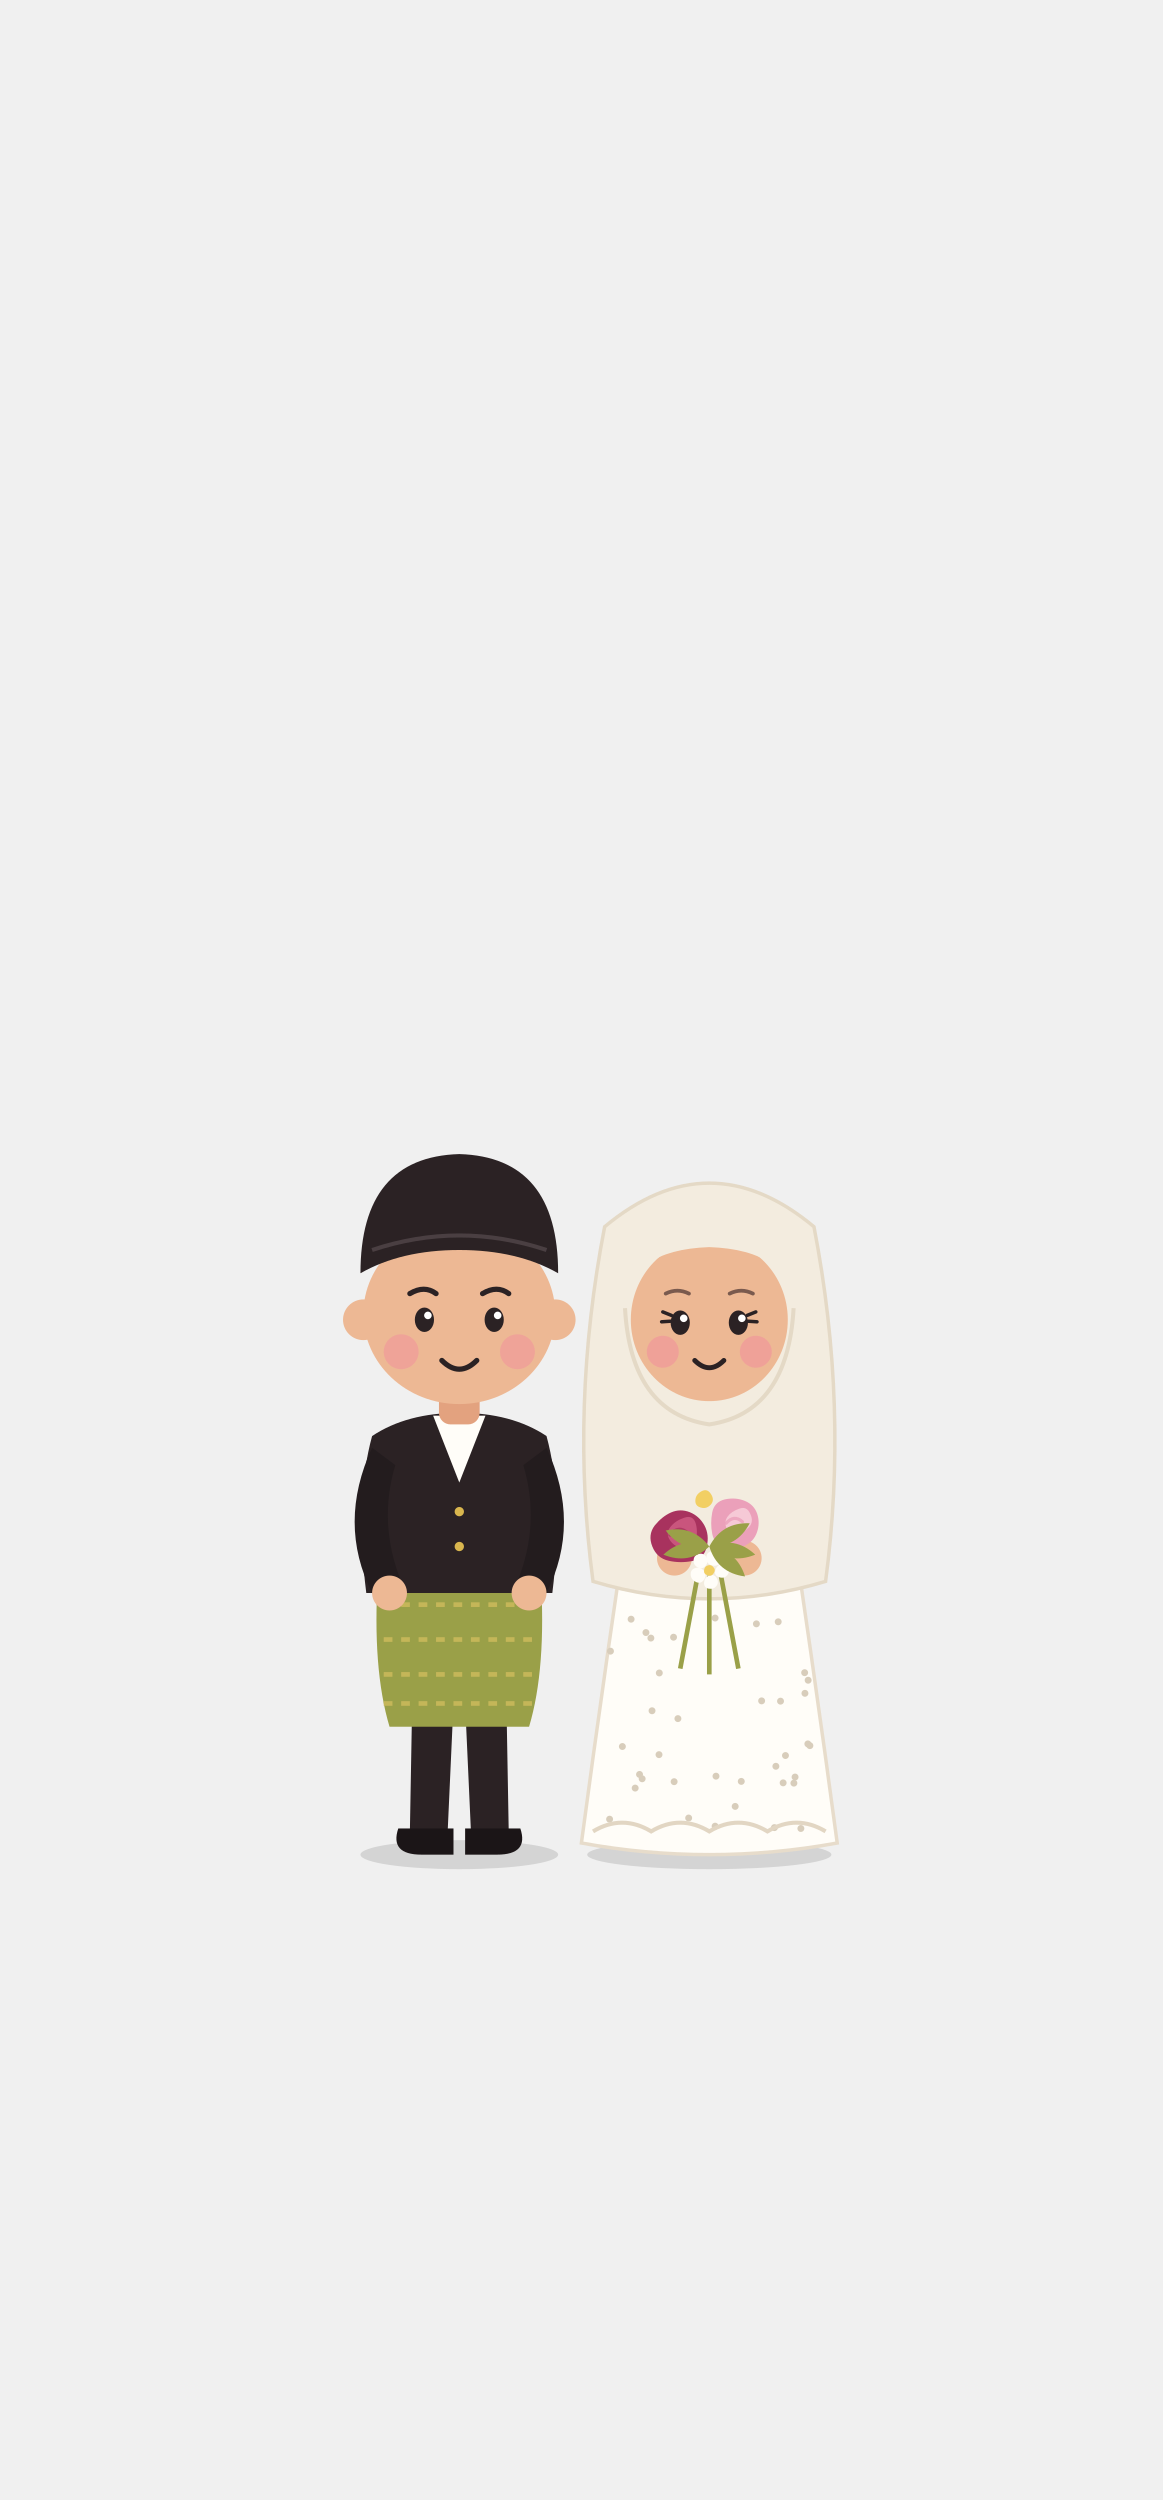
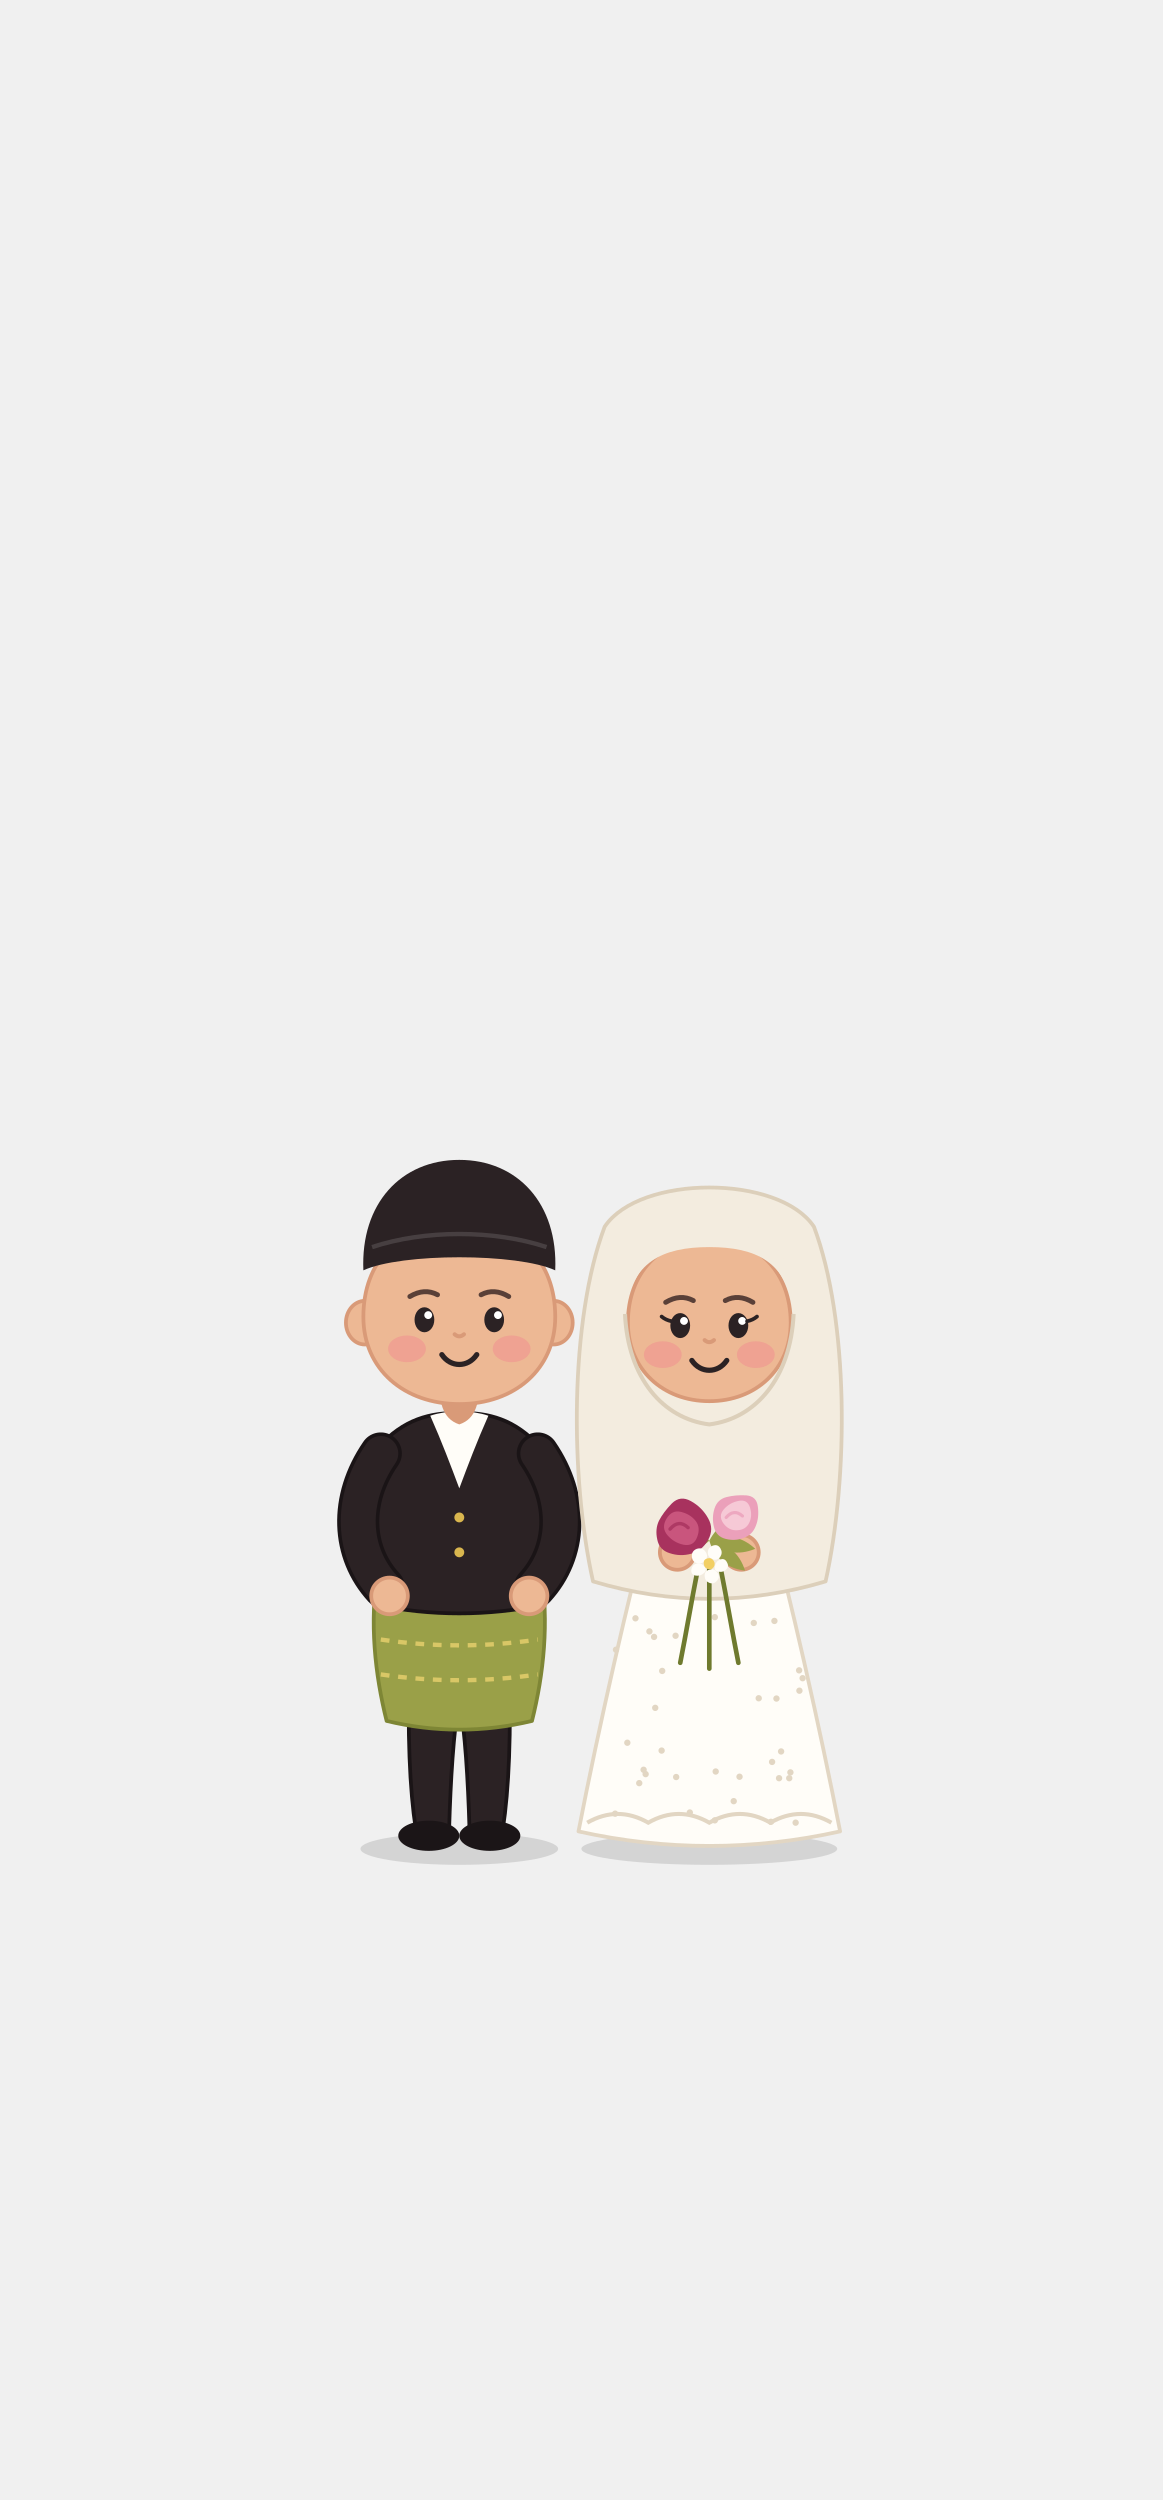
<svg xmlns="http://www.w3.org/2000/svg" viewBox="0 0 400 860">
  <defs>
    <filter id="rough" x="-10%" y="-10%" width="120%" height="120%">
      <feTurbulence type="fractalNoise" baseFrequency=".09" numOctaves="2" seed="3" />
      <feDisplacementMap in="SourceGraphic" scale="4.5" />
    </filter>
    <filter id="grain">
      <feTurbulence type="fractalNoise" baseFrequency=".9" numOctaves="2" seed="5" />
      <feColorMatrix values="0 0 0 0 .45  0 0 0 0 .35  0 0 0 0 .3  0 0 0 .16 0" />
      <feComposite in2="SourceGraphic" operator="in" />
    </filter>
+     <filter id="soft">
+       <feGaussianBlur stdDeviation=".35" />
+     </filter>
    <pattern id="dots" width="14" height="14" patternUnits="userSpaceOnUse">
      <circle cx="7" cy="7" r="1.3" fill="#fff" opacity=".35" />
    </pattern>
    <clipPath id="win">
      <path d="M70 640 V290 A130 130 0 0 1 330 290 V640Z" />
    </clipPath>
  </defs>
-   <g filter="url(#rough)" opacity="0" />
  <g transform="translate(158 424)">
-     <ellipse cx="0" cy="214" rx="34" ry="5" fill="#000" opacity=".12" />
-     <path d="M-16 150 L-17 206 L-4 206 L-2 162 L2 162 L4 206 L17 206 L16 150Z" fill="#2B2224" />
-     <path d="M-21 205 q-3 9 8 9 h11 v-9Z M21 205 q3 9 -8 9 h-11 v-9Z" fill="#1B1517" />
-     <path d="M-28 118 Q-30 150 -24 170 L24 170 Q30 150 28 118Z" fill="#9AA048" />
-     <path d="M-26 128 L26 128" stroke="#C9B85A" stroke-width="1.6" stroke-dasharray="3 3" opacity=".9" />
-     <path d="M-26 140 L26 140" stroke="#C9B85A" stroke-width="1.6" stroke-dasharray="3 3" opacity=".9" />
-     <path d="M-26 152 L26 152" stroke="#C9B85A" stroke-width="1.6" stroke-dasharray="3 3" opacity=".9" />
-     <path d="M-26 162 L26 162" stroke="#C9B85A" stroke-width="1.6" stroke-dasharray="3 3" opacity=".9" />
-     <path d="M-30 70 Q-36 92 -32 124 L32 124 Q36 92 30 70 Q18 62 0 62 Q-18 62 -30 70Z" fill="#2B2224" />
-     <path d="M-9 63 L0 86 L9 63Z" fill="#FFFDF8" />
-     <circle cx="0" cy="96" r="1.6" fill="#D9B64E" />
-     <circle cx="0" cy="108" r="1.6" fill="#D9B64E" />
-     <path d="M-30 74 Q-42 100 -30 124 Q-24 126 -20 120 Q-28 100 -22 80Z" fill="#231C1E" />
-     <path d="M30 74 Q42 100 30 124 Q24 126 20 120 Q28 100 22 80Z" fill="#231C1E" />
-     <circle cx="-24" cy="124" r="6" fill="#EDB894" />
-     <circle cx="24" cy="124" r="6" fill="#EDB894" />
-     <rect x="-7" y="52" width="14" height="14" rx="4" fill="#E3A27F" />
-     <circle cx="-33" cy="30" r="7" fill="#EDB894" />
-     <circle cx="33" cy="30" r="7" fill="#EDB894" />
-     <ellipse cx="0" cy="28" rx="33" ry="31" fill="#EDB894" />
-     <path d="M-34 14 Q-34 -26 0 -27 Q34 -26 34 14 Q20 6 0 6 Q-20 6 -34 14Z" fill="#2B2224" />
-     <path d="M-30 6 Q0 -4 30 6" stroke="#4A3F42" stroke-width="1.4" fill="none" />
-     <ellipse cx="-12" cy="30" rx="3.3" ry="4.2" fill="#2B2224" />
-     <circle cx="-10.8" cy="28.5" r="1.3" fill="#fff" />
-     <ellipse cx="12" cy="30" rx="3.3" ry="4.2" fill="#2B2224" />
-     <circle cx="13.2" cy="28.5" r="1.3" fill="#fff" />
-     <path d="M-17 21 q5 -3 9 0 M8 21 q5 -3 9 0" stroke="#2B2224" stroke-width="1.8" fill="none" stroke-linecap="round" />
-     <circle cx="-20" cy="41" r="6" fill="#F09A9A" opacity=".7" />
-     <circle cx="20" cy="41" r="6" fill="#F09A9A" opacity=".7" />
-     <path d="M-6 44 Q0 50 6 44" stroke="#2B2224" stroke-width="1.8" fill="none" stroke-linecap="round" />
+     <ellipse cx="0" cy="212" rx="34" ry="5.5" fill="#000" opacity=".12" />
+     <path d="M-17 146 C-18 172 -17 192 -15 205 Q-9 208 -3.5 205 C-3 188 -2 172 0 160 C2 172 3 188 3.5 205 Q9 208 15 205 C17 192 18 172 17 146Z" fill="#2B2224" stroke="#1A1416" stroke-width="1.3" stroke-linejoin="round" />
+     <ellipse cx="-10.5" cy="207.5" rx="10.5" ry="5.2" fill="#1B1517" />
+     <ellipse cx="10.5" cy="207.5" rx="10.5" ry="5.2" fill="#1B1517" />
+     <path d="M-28 116 C-31 134 -29 152 -25 168 Q0 174 25 168 C29 152 31 134 28 116Z" fill="#9AA048" stroke="#7E8635" stroke-width="1.3" stroke-linejoin="round" />
+     <path d="M-27 128 Q0 132 27 128" stroke="#D9C766" stroke-width="1.5" fill="none" stroke-dasharray="3 3" />
+     <path d="M-27 140 Q0 144 27 140" stroke="#D9C766" stroke-width="1.5" fill="none" stroke-dasharray="3 3" />
+     <path d="M-27 152 Q0 156 27 152" stroke="#D9C766" stroke-width="1.5" fill="none" stroke-dasharray="3 3" />
+     <path d="M-28 74 C-35 90 -34 110 -29 128 Q0 134 29 128 C34 110 35 90 28 74 C19 64 10 62 0 62 C-10 62 -19 64 -28 74Z" fill="#2B2224" stroke="#1A1416" stroke-width="1.3" stroke-linejoin="round" />
+     <path d="M-10 63 C-6 72 -3 80 0 88 C3 80 6 72 10 63 C4 61 -4 61 -10 63Z" fill="#FFFDF8" />
+     <circle cx="0" cy="98" r="1.7" fill="#D9B64E" />
+     <circle cx="0" cy="110" r="1.7" fill="#D9B64E" />
+     <path d="M-27 76 C-38 92 -37 110 -26 122" stroke="#1A1416" stroke-width="14.5" fill="none" stroke-linecap="round" />
+     <path d="M-27 76 C-38 92 -37 110 -26 122" stroke="#2B2224" stroke-width="12" fill="none" stroke-linecap="round" />
+     <circle cx="-24" cy="125" r="6.3" fill="#EDB894" stroke="#D99A78" stroke-width="1.3" stroke-linejoin="round" />
+     <path d="M27 76 C38 92 37 110 26 122" stroke="#1A1416" stroke-width="14.5" fill="none" stroke-linecap="round" />
+     <path d="M27 76 C38 92 37 110 26 122" stroke="#2B2224" stroke-width="12" fill="none" stroke-linecap="round" />
+     <circle cx="24" cy="125" r="6.3" fill="#EDB894" stroke="#D99A78" stroke-width="1.3" stroke-linejoin="round" />
+     <path d="M-7 50 C-7 58 -6 64 0 66 C6 64 7 58 7 50Z" fill="#D99A78" />
+     <ellipse cx="-32.5" cy="31" rx="6.5" ry="7.5" fill="#EDB894" stroke="#D99A78" stroke-width="1.3" stroke-linejoin="round" />
+     <ellipse cx="32.5" cy="31" rx="6.5" ry="7.5" fill="#EDB894" stroke="#D99A78" stroke-width="1.3" stroke-linejoin="round" />
+     <path d="M0 -3 C21 -3 33 10 33 29 C33 47 19 59 0 59 C-19 59 -33 47 -33 29 C-33 10 -21 -3 0 -3Z" fill="#EDB894" stroke="#D99A78" stroke-width="1.3" stroke-linejoin="round" />
+     <path d="M-33 13 C-34 -10 -20 -25 0 -25 C20 -25 34 -10 33 13 C20 7 -20 7 -33 13Z" fill="#2B2224" />
+     <path d="M-30 5 C-12 -1 12 -1 30 5" stroke="#ffffff22" stroke-width="1.5" fill="none" />
+     <ellipse cx="-12" cy="30" rx="3.4" ry="4.3" fill="#2B2224" />
+     <circle cx="-10.7" cy="28.4" r="1.35" fill="#fff" />
+     <ellipse cx="12" cy="30" rx="3.4" ry="4.3" fill="#2B2224" />
+     <circle cx="13.3" cy="28.4" r="1.35" fill="#fff" />
+     <path d="M-17 22 q5 -3 9.5 -.6 M7.5 21.4 q4.5 -2.4 9.5 .6" stroke="#5A4038" stroke-width="1.7" fill="none" stroke-linecap="round" />
+     <ellipse cx="-18" cy="40" rx="6.5" ry="4.6" fill="#F0908F" opacity=".55" />
+     <ellipse cx="18" cy="40" rx="6.5" ry="4.6" fill="#F0908F" opacity=".55" />
+     <path d="M-1.6 35 q1.6 1.4 3.2 0" stroke="#D99A78" stroke-width="1.4" fill="none" stroke-linecap="round" />
+     <path d="M-6 42 C-3 46.5 3 46.5 6 42" stroke="#2B2224" stroke-width="1.8" fill="none" stroke-linecap="round" />
  </g>
  <g transform="translate(244 424)">
-     <ellipse cx="0" cy="214" rx="42" ry="5" fill="#000" opacity=".12" />
-     <path d="M-24 70 Q-36 150 -44 210 Q0 218 44 210 Q36 150 24 70Z" fill="#FFFDF8" stroke="#E7DCCB" stroke-width="1.2" />
-     <circle cx="23.7" cy="133.9" r="1.2" fill="#D8CDBB" />
-     <circle cx="-34.3" cy="201.8" r="1.2" fill="#D8CDBB" />
-     <circle cx="2.0" cy="132.6" r="1.2" fill="#D8CDBB" />
-     <circle cx="3.1" cy="122.3" r="1.2" fill="#D8CDBB" />
-     <circle cx="2.0" cy="204.2" r="1.2" fill="#D8CDBB" />
-     <circle cx="26.2" cy="179.9" r="1.2" fill="#D8CDBB" />
-     <circle cx="-17.2" cy="151.5" r="1.2" fill="#D8CDBB" />
-     <circle cx="-24.0" cy="186.4" r="1.2" fill="#D8CDBB" />
-     <circle cx="2.3" cy="187.0" r="1.2" fill="#D8CDBB" />
-     <circle cx="-12.3" cy="139.2" r="1.2" fill="#D8CDBB" />
-     <circle cx="22.4" cy="204.7" r="1.2" fill="#D8CDBB" />
-     <circle cx="25.4" cy="189.3" r="1.2" fill="#D8CDBB" />
-     <circle cx="22.9" cy="183.6" r="1.2" fill="#D8CDBB" />
-     <circle cx="-19.7" cy="164.5" r="1.2" fill="#D8CDBB" />
-     <circle cx="-10.4" cy="122.5" r="1.2" fill="#D8CDBB" />
-     <circle cx="-34.0" cy="144.0" r="1.2" fill="#D8CDBB" />
-     <circle cx="-17.3" cy="179.6" r="1.2" fill="#D8CDBB" />
-     <circle cx="32.9" cy="158.5" r="1.2" fill="#D8CDBB" />
-     <circle cx="31.5" cy="205.0" r="1.2" fill="#D8CDBB" />
-     <circle cx="32.8" cy="151.4" r="1.2" fill="#D8CDBB" />
-     <circle cx="-20.1" cy="139.5" r="1.2" fill="#D8CDBB" />
-     <circle cx="-21.8" cy="137.6" r="1.2" fill="#D8CDBB" />
-     <circle cx="8.9" cy="197.4" r="1.2" fill="#D8CDBB" />
-     <circle cx="24.5" cy="161.2" r="1.2" fill="#D8CDBB" />
-     <circle cx="11.0" cy="188.8" r="1.2" fill="#D8CDBB" />
-     <circle cx="-29.9" cy="176.8" r="1.2" fill="#D8CDBB" />
-     <circle cx="29.5" cy="187.3" r="1.2" fill="#D8CDBB" />
-     <circle cx="18.0" cy="161.1" r="1.2" fill="#D8CDBB" />
-     <circle cx="-23.1" cy="187.9" r="1.2" fill="#D8CDBB" />
-     <circle cx="-12.1" cy="188.9" r="1.2" fill="#D8CDBB" />
-     <circle cx="34.0" cy="154.0" r="1.2" fill="#D8CDBB" />
-     <circle cx="-7.1" cy="201.4" r="1.2" fill="#D8CDBB" />
-     <circle cx="16.2" cy="134.6" r="1.2" fill="#D8CDBB" />
-     <circle cx="-26.9" cy="133.0" r="1.2" fill="#D8CDBB" />
-     <circle cx="29.1" cy="189.4" r="1.2" fill="#D8CDBB" />
-     <circle cx="-25.5" cy="191.1" r="1.2" fill="#D8CDBB" />
-     <circle cx="34.6" cy="176.5" r="1.2" fill="#D8CDBB" />
-     <circle cx="-10.8" cy="167.2" r="1.2" fill="#D8CDBB" />
-     <circle cx="-26.6" cy="121.2" r="1.2" fill="#D8CDBB" />
-     <circle cx="33.9" cy="175.9" r="1.2" fill="#D8CDBB" />
-     <path d="M-40 206 q10 -6 20 0 q10 -6 20 0 q10 -6 20 0 q10 -6 20 0" stroke="#E2D6C3" stroke-width="1.4" fill="none" />
-     <path d="M-36 -2 Q-48 60 -40 120 Q0 132 40 120 Q48 60 36 -2 Q0 -32 -36 -2Z" fill="#F3ECDF" stroke="#E4D9C6" stroke-width="1.2" />
-     <ellipse cx="0" cy="30" rx="27" ry="28" fill="#EDB894" />
-     <path d="M-29 26 Q-30 -2 0 -3 Q30 -2 29 26 Q28 6 0 5 Q-28 6 -29 26Z" fill="#F3ECDF" />
-     <path d="M-29 26 Q-27 62 0 66 Q27 62 29 26" stroke="#E4D9C6" stroke-width="1.4" fill="none" />
-     <ellipse cx="-10" cy="31" rx="3.3" ry="4.2" fill="#2B2224" />
-     <circle cx="-8.8" cy="29.5" r="1.3" fill="#fff" />
-     <ellipse cx="10" cy="31" rx="3.3" ry="4.2" fill="#2B2224" />
-     <circle cx="11.2" cy="29.5" r="1.3" fill="#fff" />
-     <path d="M-13 28.5 l-3 -1.2 M13 28.5 l3 -1.2 M-13.4 30.5 l-3 .2 M13.4 30.5 l3 .2" stroke="#2B2224" stroke-width="1.2" stroke-linecap="round" />
-     <path d="M-15 21 q4 -2 8 0 M7 21 q4 -2 8 0" stroke="#7A5A4E" stroke-width="1.3" fill="none" stroke-linecap="round" />
-     <circle cx="-16" cy="41" r="5.5" fill="#F09A9A" opacity=".75" />
-     <circle cx="16" cy="41" r="5.5" fill="#F09A9A" opacity=".75" />
-     <path d="M-5 44 Q0 49 5 44" stroke="#2B2224" stroke-width="1.7" fill="none" stroke-linecap="round" />
-     <circle cx="-12" cy="112" r="6" fill="#EDB894" />
-     <circle cx="12" cy="112" r="6" fill="#EDB894" />
-     <path d="M-4 118 L-10 150 M0 118 L0 152 M4 118 L10 150" stroke="#9AA048" stroke-width="1.6" />
-     <path d="M0.1 104.0 L-0.9 108.1 Q-1.8 112.2 -5.9 113.0 Q-10.0 113.8 -14.0 112.9 Q-18.0 112.0 -19.6 108.0 Q-21.2 104.0 -18.8 100.8 Q-16.3 97.7 -13.2 96.3 Q-10.0 94.9 -6.7 96.2 Q-3.5 97.5 -1.7 100.7 Q0.1 104.0 -0.9 108.1 Z" fill="#A8325E" opacity="1" />
-     <path d="M-3.8 103.5 L-4.9 106.3 Q-6.0 109.1 -8.9 108.7 Q-11.9 108.2 -13.5 105.9 Q-15.1 103.5 -13.4 101.3 Q-11.7 99.1 -8.6 98.1 Q-5.5 97.0 -4.6 100.3 Q-3.8 103.5 -4.9 106.3 Z" fill="#C9557D" opacity="1" />
-     <path d="M-13.5 104.0 q3.0 -3.5 6.2 -0.5" stroke="#A8325E" stroke-width="1.2" fill="none" stroke-linecap="round" opacity=".8" />
-     <path d="M17.5 100.0 L16.4 103.1 Q15.3 106.3 12.1 107.8 Q9.0 109.3 5.4 108.3 Q1.7 107.3 1.0 103.6 Q0.3 100.0 1.0 96.3 Q1.7 92.7 5.3 91.8 Q9.0 91.0 12.2 92.3 Q15.4 93.6 16.5 96.8 Q17.5 100.0 16.4 103.1 Z" fill="#EBA0BA" opacity="1" />
-     <path d="M15.4 99.5 L13.6 101.4 Q11.8 103.2 9.4 103.7 Q7.0 104.2 6.0 101.9 Q5.0 99.5 6.3 97.7 Q7.6 95.9 10.3 95.0 Q12.9 94.0 14.1 96.8 Q15.4 99.5 13.6 101.4 Z" fill="#F6C9D6" opacity="1" />
-     <path d="M5.8 100.0 q2.7 -3.1 5.6 -0.5" stroke="#EBA0BA" stroke-width="1.1" fill="none" stroke-linecap="round" opacity=".8" />
-     <path d="M7.3 116.2 L6.3 117.7 Q5.3 119.1 3.5 118.6 Q1.7 118.1 2.0 116.5 Q2.3 114.8 3.8 114.1 Q5.3 113.4 6.3 114.8 Q7.3 116.2 6.3 117.7 Z" fill="#FFFDF8" opacity="1" />
-     <path d="M3.4 120.3 L2.5 121.5 Q1.6 122.8 -0.2 122.5 Q-1.9 122.2 -1.8 120.4 Q-1.6 118.5 0.0 118.0 Q1.7 117.4 2.5 118.8 Q3.4 120.3 2.5 121.5 Z" fill="#FFFDF8" opacity="1" />
-     <path d="M-0.7 117.7 L-1.8 119.4 Q-2.9 121.0 -4.6 120.2 Q-6.3 119.4 -6.4 117.7 Q-6.5 115.9 -4.8 115.4 Q-3.1 114.9 -1.9 116.3 Q-0.7 117.7 -1.8 119.4 Z" fill="#FFFDF8" opacity="1" />
-     <path d="M-0.1 112.9 L-1.1 114.4 Q-2.1 115.9 -3.7 115.3 Q-5.4 114.6 -5.4 112.9 Q-5.4 111.1 -3.8 110.6 Q-2.1 110.1 -1.1 111.5 Q-0.1 112.9 -1.1 114.4 Z" fill="#FFFDF8" opacity="1" />
-     <path d="M5.2 112.0 L4.0 113.5 Q2.7 115.0 0.9 114.5 Q-1.0 114.0 -1.0 112.0 Q-1.1 110.0 0.7 109.7 Q2.6 109.5 3.9 110.8 Q5.2 112.0 4.0 113.5 Z" fill="#FFFDF8" opacity="1" />
-     <path d="M2.3 116.0 L1.5 117.2 Q0.8 118.4 -0.6 117.9 Q-2.0 117.5 -1.8 116.1 Q-1.6 114.8 -0.5 114.5 Q0.6 114.1 1.4 115.1 Q2.3 116.0 1.5 117.2 Z" fill="#F2CF63" opacity="1" />
-     <path d="M1.9 92.0 L0.5 93.6 Q-1.0 95.2 -2.9 94.6 Q-4.9 94.1 -4.8 92.1 Q-4.7 90.1 -2.7 89.0 Q-0.7 87.9 0.6 90.0 Q1.9 92.0 0.5 93.6 Z" fill="#F2CF63" opacity="1" />
-     <path d="M0.0 108.0 Q9.5 108.4 13.9 100.0 Q4.4 99.6 0.0 108.0Z" fill="#9AA048" />
-     <path d="M0.0 108.0 Q7.0 114.4 15.8 110.8 Q8.8 104.3 0.0 108.0Z" fill="#9AA048" />
-     <path d="M0.0 108.0 Q2.8 117.1 12.3 118.3 Q9.4 109.2 0.0 108.0Z" fill="#9AA048" />
-     <path d="M0.0 108.0 Q-8.8 104.3 -15.8 110.8 Q-7.0 114.4 0.0 108.0Z" fill="#9AA048" />
-     <path d="M0.0 108.0 Q-5.8 100.5 -15.0 102.5 Q-9.3 110.1 0.0 108.0Z" fill="#9AA048" />
+     <ellipse cx="0" cy="212" rx="44" ry="5.5" fill="#000" opacity=".12" />
+     <path d="M-19 92 C-28 126 -38 170 -45 206 Q0 216 45 206 C38 170 28 126 19 92Z" fill="#FFFDF8" stroke="#E2D6C3" stroke-width="1.3" stroke-linejoin="round" />
+     <circle cx="22.4" cy="133.6" r="1.1" fill="#E2D6C3" />
+     <circle cx="-32.4" cy="199.9" r="1.1" fill="#E2D6C3" />
+     <circle cx="1.9" cy="132.3" r="1.1" fill="#E2D6C3" />
+     <circle cx="2.9" cy="122.3" r="1.1" fill="#E2D6C3" />
+     <circle cx="1.9" cy="202.2" r="1.1" fill="#E2D6C3" />
+     <circle cx="24.7" cy="178.5" r="1.1" fill="#E2D6C3" />
+     <circle cx="-16.2" cy="150.8" r="1.1" fill="#E2D6C3" />
+     <circle cx="-22.6" cy="184.8" r="1.1" fill="#E2D6C3" />
+     <circle cx="2.2" cy="185.4" r="1.1" fill="#E2D6C3" />
+     <circle cx="-11.6" cy="138.7" r="1.1" fill="#E2D6C3" />
+     <circle cx="21.2" cy="202.7" r="1.1" fill="#E2D6C3" />
+     <circle cx="24.0" cy="187.7" r="1.1" fill="#E2D6C3" />
+     <circle cx="21.6" cy="182.1" r="1.1" fill="#E2D6C3" />
+     <circle cx="-18.6" cy="163.5" r="1.1" fill="#E2D6C3" />
+     <circle cx="-9.8" cy="122.4" r="1.1" fill="#E2D6C3" />
+     <circle cx="-32.1" cy="143.5" r="1.1" fill="#E2D6C3" />
+     <circle cx="-16.4" cy="178.2" r="1.1" fill="#E2D6C3" />
+     <circle cx="31.0" cy="157.6" r="1.1" fill="#E2D6C3" />
+     <circle cx="29.7" cy="203.0" r="1.1" fill="#E2D6C3" />
+     <circle cx="30.9" cy="150.6" r="1.1" fill="#E2D6C3" />
+     <circle cx="-19.0" cy="139.1" r="1.1" fill="#E2D6C3" />
+     <circle cx="-20.6" cy="137.2" r="1.1" fill="#E2D6C3" />
+     <circle cx="8.4" cy="195.6" r="1.1" fill="#E2D6C3" />
+     <circle cx="23.1" cy="160.3" r="1.1" fill="#E2D6C3" />
+     <circle cx="10.4" cy="187.2" r="1.1" fill="#E2D6C3" />
+     <circle cx="-28.2" cy="175.5" r="1.1" fill="#E2D6C3" />
+     <circle cx="27.9" cy="185.7" r="1.1" fill="#E2D6C3" />
+     <circle cx="17.0" cy="160.2" r="1.1" fill="#E2D6C3" />
+     <circle cx="-21.9" cy="186.3" r="1.1" fill="#E2D6C3" />
+     <circle cx="-11.4" cy="187.3" r="1.1" fill="#E2D6C3" />
+     <circle cx="32.1" cy="153.3" r="1.1" fill="#E2D6C3" />
+     <circle cx="-6.7" cy="199.5" r="1.1" fill="#E2D6C3" />
+     <circle cx="15.3" cy="134.3" r="1.1" fill="#E2D6C3" />
+     <circle cx="-25.4" cy="132.7" r="1.1" fill="#E2D6C3" />
+     <circle cx="27.5" cy="187.7" r="1.1" fill="#E2D6C3" />
+     <circle cx="-24.1" cy="189.4" r="1.1" fill="#E2D6C3" />
+     <path d="M-42 203 q10.5 -6 21 0 q10.5 -6 21 0 q10.5 -6 21 0 q10.5 -6 21 0" stroke="#E2D6C3" stroke-width="1.4" fill="none" />
+     <path d="M-36 -2 C-48 30 -48 84 -40 120 Q0 132 40 120 C48 84 48 30 36 -2 C24 -20 -24 -20 -36 -2Z" fill="#F3ECDF" stroke="#DCCFBA" stroke-width="1.3" stroke-linejoin="round" />
+     <path d="M0 2 C17 2 28 14 28 31 C28 47 16 58 0 58 C-16 58 -28 47 -28 31 C-28 14 -17 2 0 2Z" fill="#EDB894" stroke="#D99A78" stroke-width="1.3" stroke-linejoin="round" />
+     <path d="M-29 28 C-30 4 -16 -4 0 -4 C16 -4 30 4 29 28 C27 10 16 5 0 5 C-16 5 -27 10 -29 28Z" fill="#F3ECDF" />
+     <path d="M-29 28 C-28 50 -16 64 0 66 C16 64 28 50 29 28" stroke="#DCCFBA" stroke-width="1.4" fill="none" />
+     <ellipse cx="-10" cy="32" rx="3.4" ry="4.3" fill="#2B2224" />
+     <circle cx="-8.7" cy="30.4" r="1.35" fill="#fff" />
+     <ellipse cx="10" cy="32" rx="3.4" ry="4.3" fill="#2B2224" />
+     <circle cx="11.3" cy="30.4" r="1.35" fill="#fff" />
+     <path d="M-13 30.5 q-2 -.4 -3.4 -1.6 M13 30.5 q2 -.4 3.4 -1.6" stroke="#2B2224" stroke-width="1.3" fill="none" stroke-linecap="round" />
+     <path d="M-15 24 q5 -3 9.5 -.6 M5.5 23.4 q4.5 -2.4 9.5 .6" stroke="#5A4038" stroke-width="1.7" fill="none" stroke-linecap="round" />
+     <ellipse cx="-16" cy="42" rx="6.5" ry="4.6" fill="#F0908F" opacity=".55" />
+     <ellipse cx="16" cy="42" rx="6.5" ry="4.6" fill="#F0908F" opacity=".55" />
+     <path d="M-1.6 37 q1.6 1.4 3.2 0" stroke="#D99A78" stroke-width="1.4" fill="none" stroke-linecap="round" />
+     <path d="M-6 44 C-3 48.5 3 48.5 6 44" stroke="#2B2224" stroke-width="1.8" fill="none" stroke-linecap="round" />
+     <circle cx="-11" cy="110" r="6" fill="#EDB894" stroke="#D99A78" stroke-width="1.3" stroke-linejoin="round" />
+     <circle cx="11" cy="110" r="6" fill="#EDB894" stroke="#D99A78" stroke-width="1.3" stroke-linejoin="round" />
+     <path d="M-4 116 C-6 126 -8 138 -10 148 M0 116 L0 150 M4 116 C6 126 8 138 10 148" stroke="#6F7A2E" stroke-width="1.6" fill="none" stroke-linecap="round" />
+     <path d="M0.0 106.0 Q9.5 106.4 13.9 98.0 Q4.4 97.6 0.0 106.0Z" fill="#9AA048" />
+     <path d="M0.0 106.0 Q7.0 112.4 15.8 108.8 Q8.8 102.3 0.0 106.0Z" fill="#9AA048" />
+     <path d="M0.0 106.0 Q2.8 115.1 12.3 116.3 Q9.4 107.2 0.0 106.0Z" fill="#9AA048" />
+     <path d="M0.0 106.0 Q-8.8 102.3 -15.8 108.8 Q-7.0 112.4 0.0 106.0Z" fill="#9AA048" />
+     <path d="M0.0 106.0 Q-5.8 98.5 -15.0 100.5 Q-9.3 108.1 0.0 106.0Z" fill="#9AA048" />
+     <path d="M-0.4 98.3 Q1.7 102.0 -0.4 105.7 Q-2.5 109.5 -6.3 110.5 Q-10.0 111.5 -13.6 110.3 Q-17.2 109.2 -17.9 105.6 Q-18.7 102.0 -17.3 99.1 Q-15.8 96.2 -12.9 93.2 Q-10.0 90.3 -6.3 92.4 Q-2.5 94.5 -0.4 98.3Z" fill="#A8325E" />
+     <path d="M-4.7 99.2 Q-2.9 101.5 -4.2 104.8 Q-5.4 108.0 -8.8 107.4 Q-12.2 106.7 -14.4 104.1 Q-16.6 101.5 -14.7 98.4 Q-12.8 95.3 -9.7 96.1 Q-6.5 96.9 -4.7 99.2Z" fill="#C9557D" />
+     <path d="M-13.5 102.0 q3.0 -3.5 6.2 -0.5" stroke="#A8325E" stroke-width="1.2" fill="none" stroke-linecap="round" opacity=".8" />
+     <path d="M16.7 94.3 Q17.2 98.0 16.0 100.9 Q14.9 103.9 11.9 105.0 Q9.0 106.2 5.7 105.4 Q2.4 104.6 1.6 101.3 Q0.8 98.0 1.8 94.9 Q2.8 91.8 5.9 91.0 Q9.0 90.2 12.7 90.4 Q16.3 90.7 16.7 94.3Z" fill="#EBA0BA" />
+     <path d="M14.0 94.6 Q14.9 97.5 13.7 99.9 Q12.5 102.3 9.6 102.4 Q6.8 102.6 4.9 100.1 Q3.0 97.5 5.0 95.2 Q7.0 92.9 10.1 92.3 Q13.1 91.7 14.0 94.6Z" fill="#F6C9D6" />
+     <path d="M5.8 98.0 q2.7 -3.1 5.6 -0.5" stroke="#EBA0BA" stroke-width="1.1" fill="none" stroke-linecap="round" opacity=".8" />
+     <path d="M6.0 113.3 Q6.9 114.7 5.9 115.8 Q5.0 116.9 3.3 116.7 Q1.6 116.6 1.9 114.9 Q2.2 113.1 3.7 112.5 Q5.2 111.9 6.0 113.3Z" fill="#FFFDF8" />
+     <path d="M2.7 116.9 Q3.9 118.3 2.7 119.7 Q1.6 121.1 0.0 120.5 Q-1.5 119.9 -1.6 118.2 Q-1.7 116.5 -0.1 116.0 Q1.6 115.4 2.7 116.9Z" fill="#FFFDF8" />
+     <path d="M-1.8 114.7 Q-0.6 116.0 -1.8 117.1 Q-3.1 118.3 -4.7 118.0 Q-6.3 117.7 -6.2 116.1 Q-6.0 114.4 -4.5 113.9 Q-3.0 113.4 -1.8 114.7Z" fill="#FFFDF8" />
+     <path d="M-1.3 109.8 Q-0.2 111.4 -1.4 112.8 Q-2.6 114.2 -4.3 113.7 Q-5.9 113.2 -6.0 111.4 Q-6.1 109.5 -4.3 108.8 Q-2.4 108.2 -1.3 109.8Z" fill="#FFFDF8" />
+     <path d="M3.8 108.6 Q4.7 110.1 3.8 111.5 Q2.8 113.0 1.2 112.4 Q-0.5 111.8 -0.5 110.1 Q-0.5 108.3 1.2 107.7 Q2.9 107.1 3.8 108.6Z" fill="#FFFDF8" />
+     <path d="M1.5 112.9 Q2.2 114.0 1.5 115.1 Q0.7 116.2 -0.6 115.7 Q-1.8 115.3 -1.9 113.9 Q-2.1 112.5 -0.7 112.1 Q0.7 111.7 1.5 112.9Z" fill="#F2CF63" />
  </g>
</svg>
